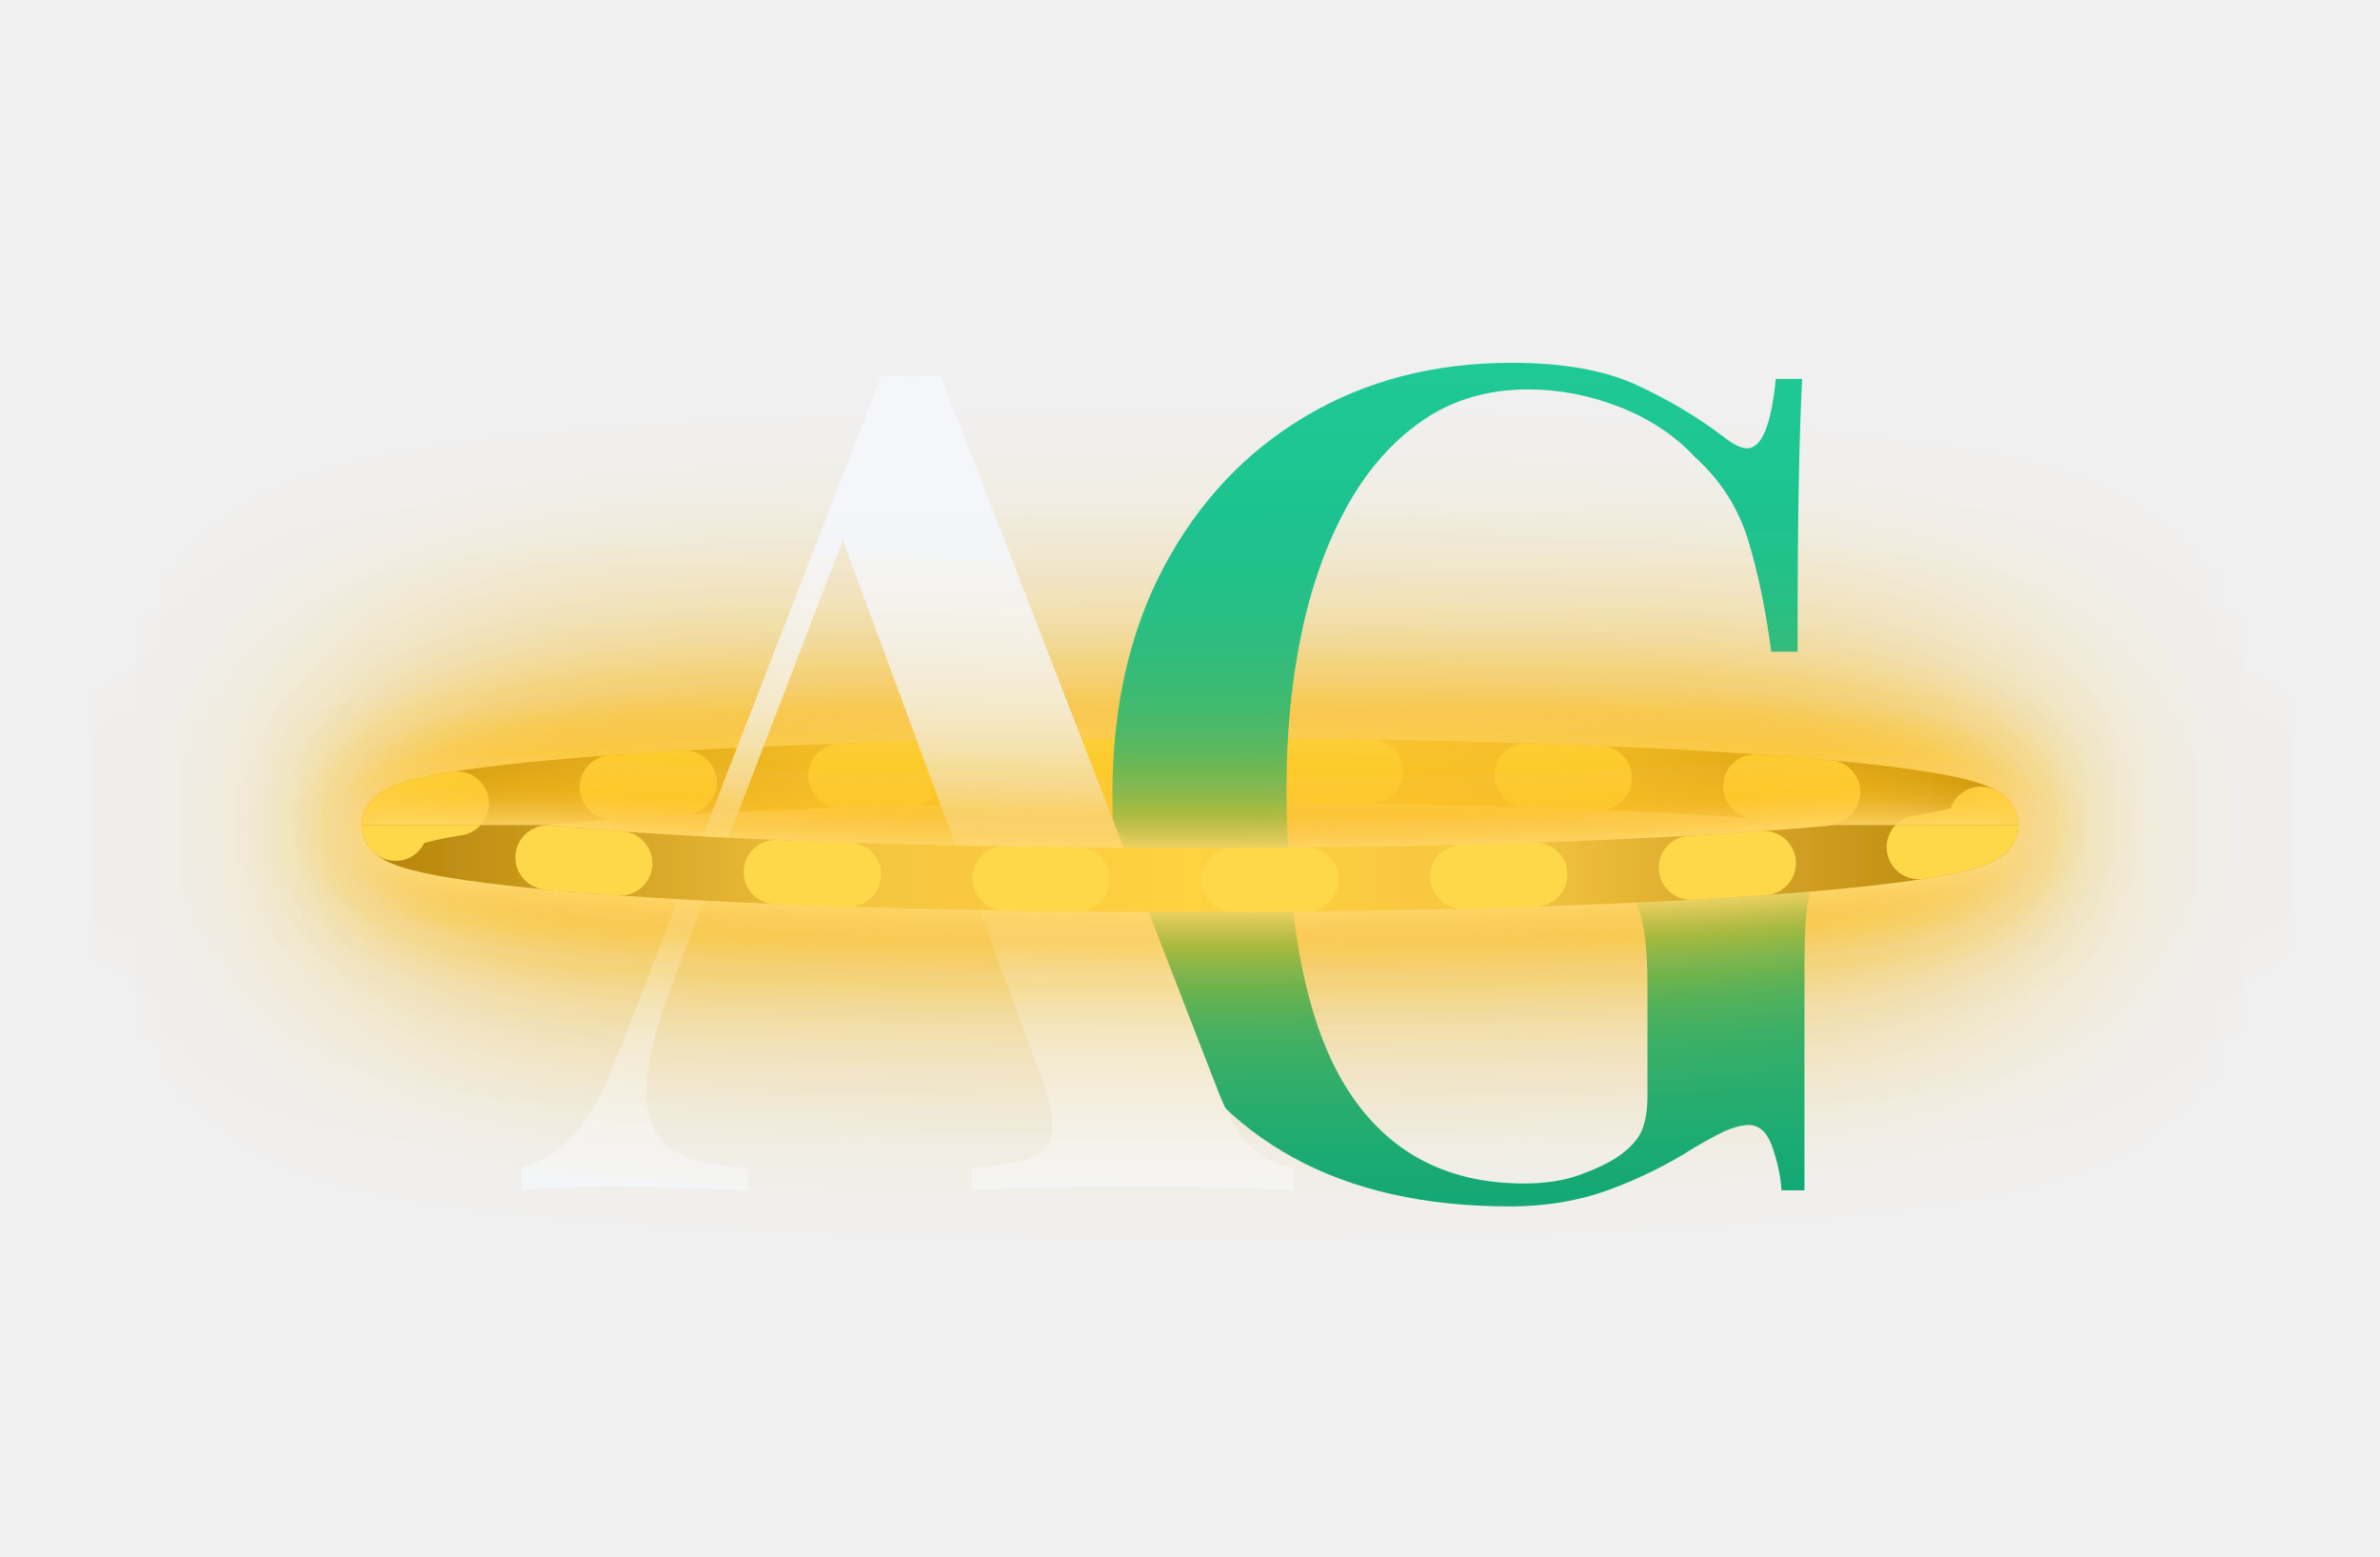
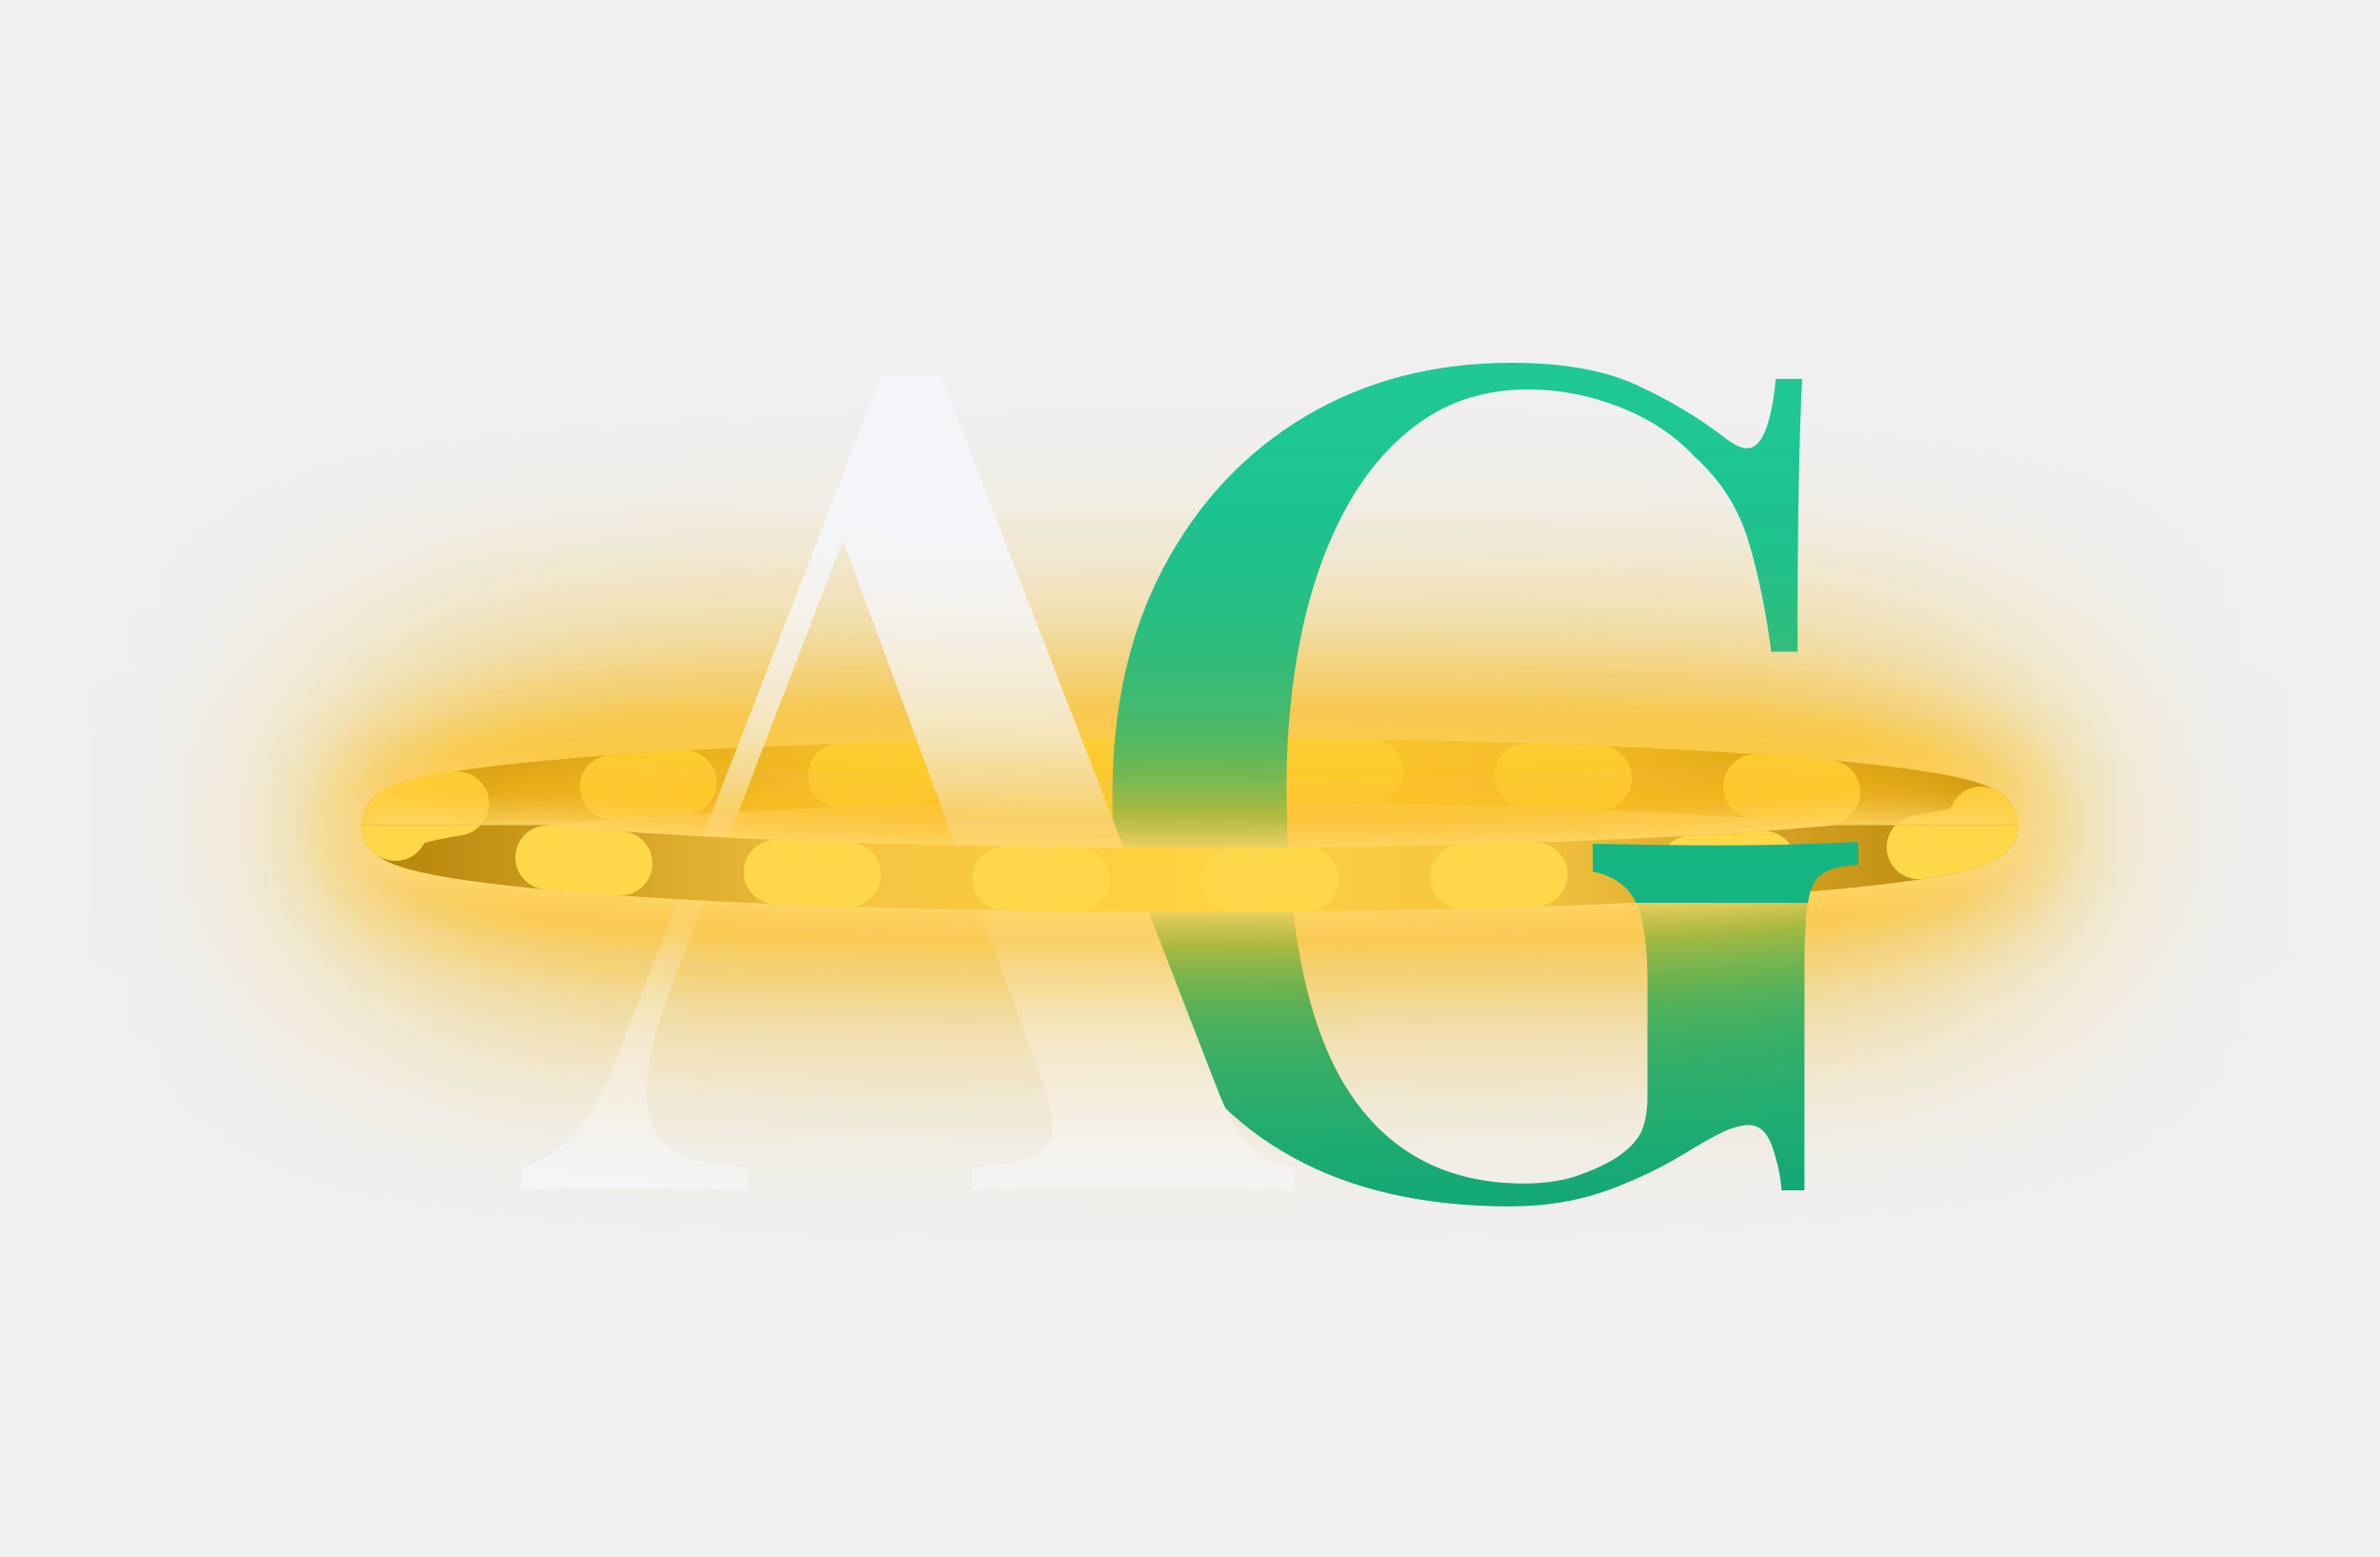
<svg xmlns="http://www.w3.org/2000/svg" viewBox="-50 -20 520 340" width="520" height="340" role="img" aria-labelledby="t">
  <defs>
    <linearGradient id="gen-green" x1="0" y1="0" x2="0" y2="1">
      <stop offset="0" stop-color="#1FC995" />
      <stop offset="1" stop-color="#0FA877" />
    </linearGradient>
    <linearGradient id="gold" x1="0" y1="0" x2="1" y2="0">
      <stop offset="0" stop-color="#B8860B" />
      <stop offset="0.3" stop-color="#F5C542" />
      <stop offset="0.5" stop-color="#FFD23F" />
      <stop offset="0.7" stop-color="#F5C542" />
      <stop offset="1" stop-color="#B8860B" />
    </linearGradient>
    <filter id="glow" filterUnits="userSpaceOnUse" x="-60" y="-60" width="540" height="420">
      <feGaussianBlur in="SourceAlpha" stdDeviation="4" result="a1" />
      <feFlood flood-color="#FFE27A" />
      <feComposite in2="a1" operator="in" result="core" />
      <feGaussianBlur in="SourceAlpha" stdDeviation="12" result="a2" />
      <feComponentTransfer in="a2" result="a2b">
        <feFuncA type="linear" slope="1.8" />
      </feComponentTransfer>
      <feFlood flood-color="#FFC21A" />
      <feComposite in2="a2b" operator="in" result="bloom" />
      <feGaussianBlur in="SourceAlpha" stdDeviation="30" result="a3" />
      <feComponentTransfer in="a3" result="a3b">
        <feFuncA type="linear" slope="2.2" />
      </feComponentTransfer>
      <feFlood flood-color="#F5B000" />
      <feComposite in2="a3b" operator="in" result="spill" />
      <feMerge>
        <feMergeNode in="spill" />
        <feMergeNode in="bloom" />
        <feMergeNode in="core" />
        <feMergeNode in="SourceGraphic" />
      </feMerge>
    </filter>
    <filter id="soft" x="-50%" y="-50%" width="200%" height="200%">
      <feGaussianBlur stdDeviation="1.2" />
    </filter>
    <clipPath id="back-half">
      <rect x="-60" y="-60" width="540" height="220.2" />
    </clipPath>
    <clipPath id="front-half">
      <rect x="-60" y="160.2" width="540" height="199.8" />
    </clipPath>
    <mask id="midline-lighten" maskUnits="userSpaceOnUse" x="-60" y="-60" width="540" height="420">
      <rect x="-60" y="-60" width="540" height="420" fill="#fff" />
      <g fill="#000" fill-opacity="0.0" filter="url(#soft)">
        <rect x="103.6" y="160.4" width="59.9" height="20.0" rx="2" />
        <rect x="299.0" y="160.4" width="57.0" height="20.0" rx="2" />
      </g>
    </mask>
+     <clipPath id="g-bar">
+       <rect x="298.0" y="163.7" width="59.0" height="13.5" />
+     </clipPath>
    <ellipse id="ring" cx="210.0" cy="160.2" rx="174.0" ry="12" pathLength="100" />
  </defs>
  <style>
    .aura { fill: #F4F6FA; }
    .base  { fill: none; stroke: url(#gold); stroke-width: 14; }
    .glint { fill: none; stroke: #FFD84A; stroke-width: 14; stroke-linecap: round;
             stroke-dasharray: 16 34; animation: spin 3s linear infinite; }
    @keyframes spin { to { stroke-dashoffset: -100; } }
    @media (prefers-reduced-motion: reduce) { .glint { animation: none; } }
  </style>
  <g>
    <g filter="url(#glow)">
      <g clip-path="url(#back-half)">
        <use href="#ring" class="base" />
        <use href="#ring" class="glint" />
      </g>
    </g>
    <path fill="url(#gen-green)" d="M280.26 59.246Q297.033 59.246 307.548 64.078Q318.063 68.91 326.725 75.519Q329.779 77.922 331.732 77.922Q336.489 77.922 337.991 62.751H343.749Q343.248 72.314 342.998 86.034Q342.747 99.753 342.747 122.335H336.989Q335.237 108.816 331.982 98.101Q328.728 87.385 320.266 79.775Q313.807 72.815 303.943 68.935Q294.079 65.054 283.965 65.054Q270.646 65.054 260.757 71.889Q250.869 78.724 244.259 90.69Q237.65 102.657 234.371 118.304Q231.091 133.951 231.091 151.726Q231.091 196.789 244.209 217.644Q257.328 238.498 282.963 238.498Q289.973 238.498 295.155 236.62Q300.337 234.743 303.492 232.64Q307.447 229.886 308.699 226.957Q309.951 224.028 309.951 219.371V194.937Q309.951 183.871 307.998 178.464Q306.045 173.056 300.613 171.103Q295.18 169.15 284.665 168.9V163.893Q289.672 164.143 296.582 164.269Q303.492 164.394 311.078 164.519Q318.663 164.644 324.972 164.644Q334.736 164.644 342.772 164.394Q350.809 164.143 356.016 163.893V168.9Q351.009 169.15 348.456 170.653Q345.902 172.155 345.076 176.661Q344.25 181.167 344.25 190.43V240.0H339.243Q338.992 235.744 337.315 230.737Q335.638 225.73 332.083 225.73Q330.38 225.73 328.027 226.581Q325.673 227.432 320.316 230.587Q311.453 236.245 301.539 239.875Q291.625 243.505 279.959 243.505Q251.97 243.505 232.517 232.815Q213.065 222.125 203.051 201.997Q193.037 181.868 193.037 153.779Q193.037 124.988 204.303 103.809Q215.568 82.629 235.221 70.938Q254.874 59.246 280.26 59.246Z" />
    <path class="aura" d="M155.513 62.0 216.398 218.97Q220.054 228.083 224.51 231.413Q228.966 234.743 232.671 234.993V240.0Q226.062 239.499 216.899 239.374Q207.736 239.249 198.373 239.249Q187.407 239.249 177.794 239.374Q168.18 239.499 162.322 240.0V234.993Q175.09 234.492 178.544 230.612Q181.999 226.731 176.992 213.963L133.031 94.947L137.437 89.489L97.481 193.334Q92.574 205.852 91.573 213.938Q90.571 222.025 92.849 226.531Q95.128 231.037 100.41 232.89Q105.693 234.743 113.353 234.993V240.0Q105.442 239.499 97.907 239.374Q90.371 239.249 82.96 239.249Q77.303 239.249 72.521 239.374Q67.739 239.499 63.984 240.0V234.993Q69.291 233.841 74.699 228.509Q80.106 223.176 85.063 210.208L142.594 62.0Q145.599 62.2 149.054 62.2Q152.509 62.2 155.513 62.0ZM177.343 167.899V172.906H102.738L105.242 167.899Z" />
    <g mask="url(#midline-lighten)">
      <g filter="url(#glow)">
        <g clip-path="url(#front-half)">
          <use href="#ring" class="base" />
          <use href="#ring" class="glint" />
        </g>
      </g>
    </g>
+     <path fill="url(#gen-green)" clip-path="url(#g-bar)" d="M280.26 59.246Q297.033 59.246 307.548 64.078Q318.063 68.91 326.725 75.519Q329.779 77.922 331.732 77.922Q336.489 77.922 337.991 62.751H343.749Q343.248 72.314 342.998 86.034Q342.747 99.753 342.747 122.335H336.989Q335.237 108.816 331.982 98.101Q328.728 87.385 320.266 79.775Q313.807 72.815 303.943 68.935Q294.079 65.054 283.965 65.054Q270.646 65.054 260.757 71.889Q250.869 78.724 244.259 90.69Q237.65 102.657 234.371 118.304Q231.091 133.951 231.091 151.726Q231.091 196.789 244.209 217.644Q257.328 238.498 282.963 238.498Q289.973 238.498 295.155 236.62Q300.337 234.743 303.492 232.64Q307.447 229.886 308.699 226.957Q309.951 224.028 309.951 219.371V194.937Q309.951 183.871 307.998 178.464Q306.045 173.056 300.613 171.103Q295.18 169.15 284.665 168.9V163.893Q289.672 164.143 296.582 164.269Q303.492 164.394 311.078 164.519Q318.663 164.644 324.972 164.644Q334.736 164.644 342.772 164.394Q350.809 164.143 356.016 163.893V168.9Q351.009 169.15 348.456 170.653Q345.902 172.155 345.076 176.661Q344.25 181.167 344.25 190.43V240.0H339.243Q338.992 235.744 337.315 230.737Q335.638 225.73 332.083 225.73Q330.38 225.73 328.027 226.581Q325.673 227.432 320.316 230.587Q311.453 236.245 301.539 239.875Q291.625 243.505 279.959 243.505Q251.97 243.505 232.517 232.815Q213.065 222.125 203.051 201.997Q193.037 181.868 193.037 153.779Q193.037 124.988 204.303 103.809Q215.568 82.629 235.221 70.938Q254.874 59.246 280.26 59.246Z" />
  </g>
</svg>
